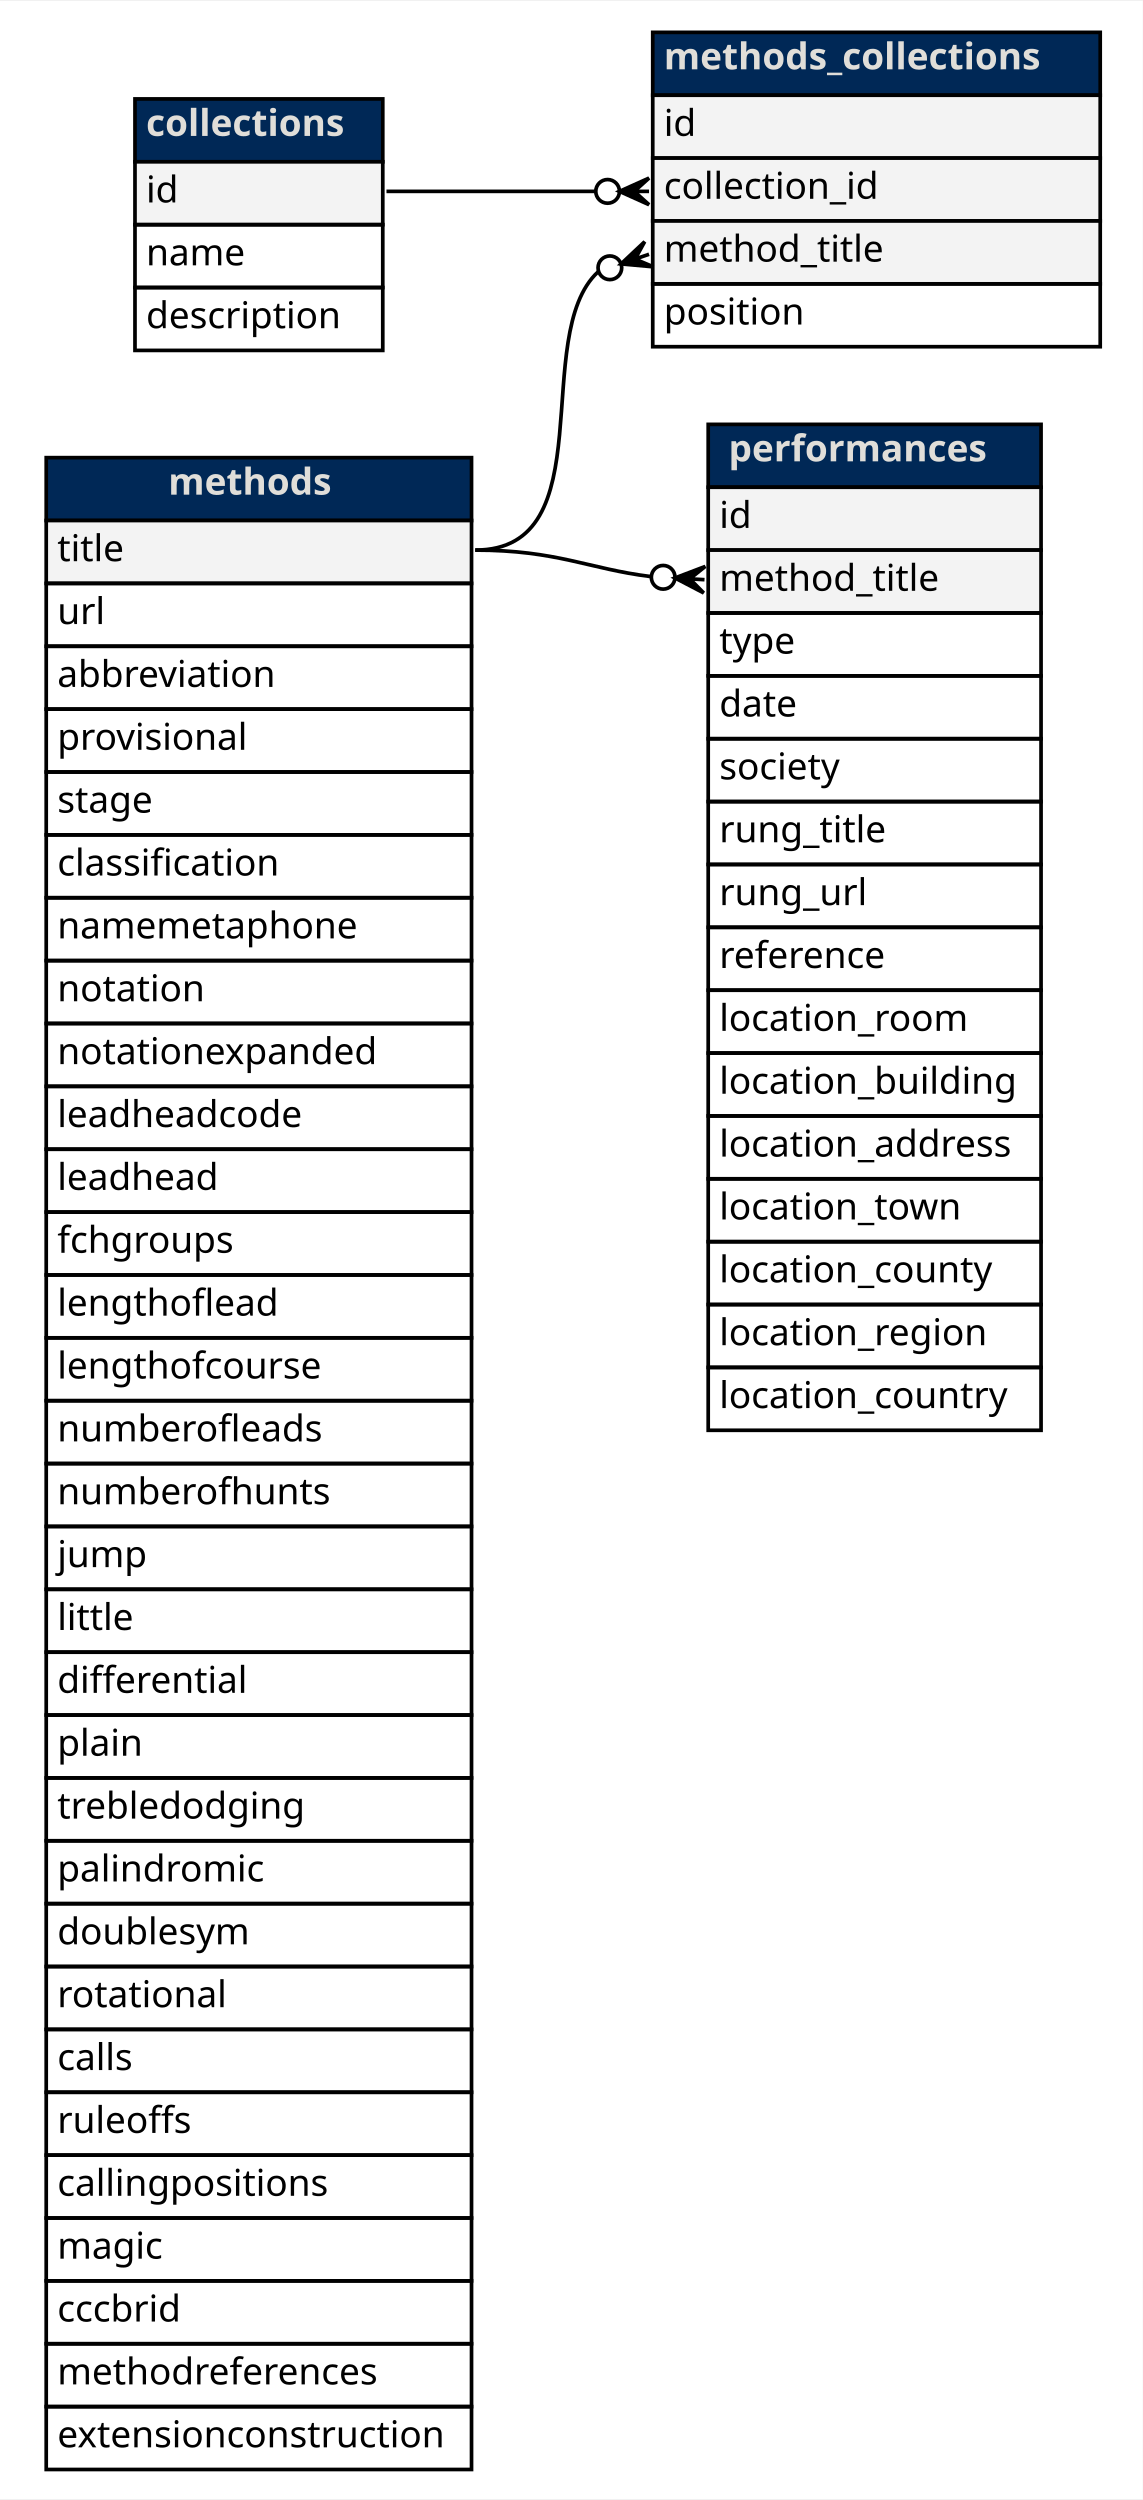
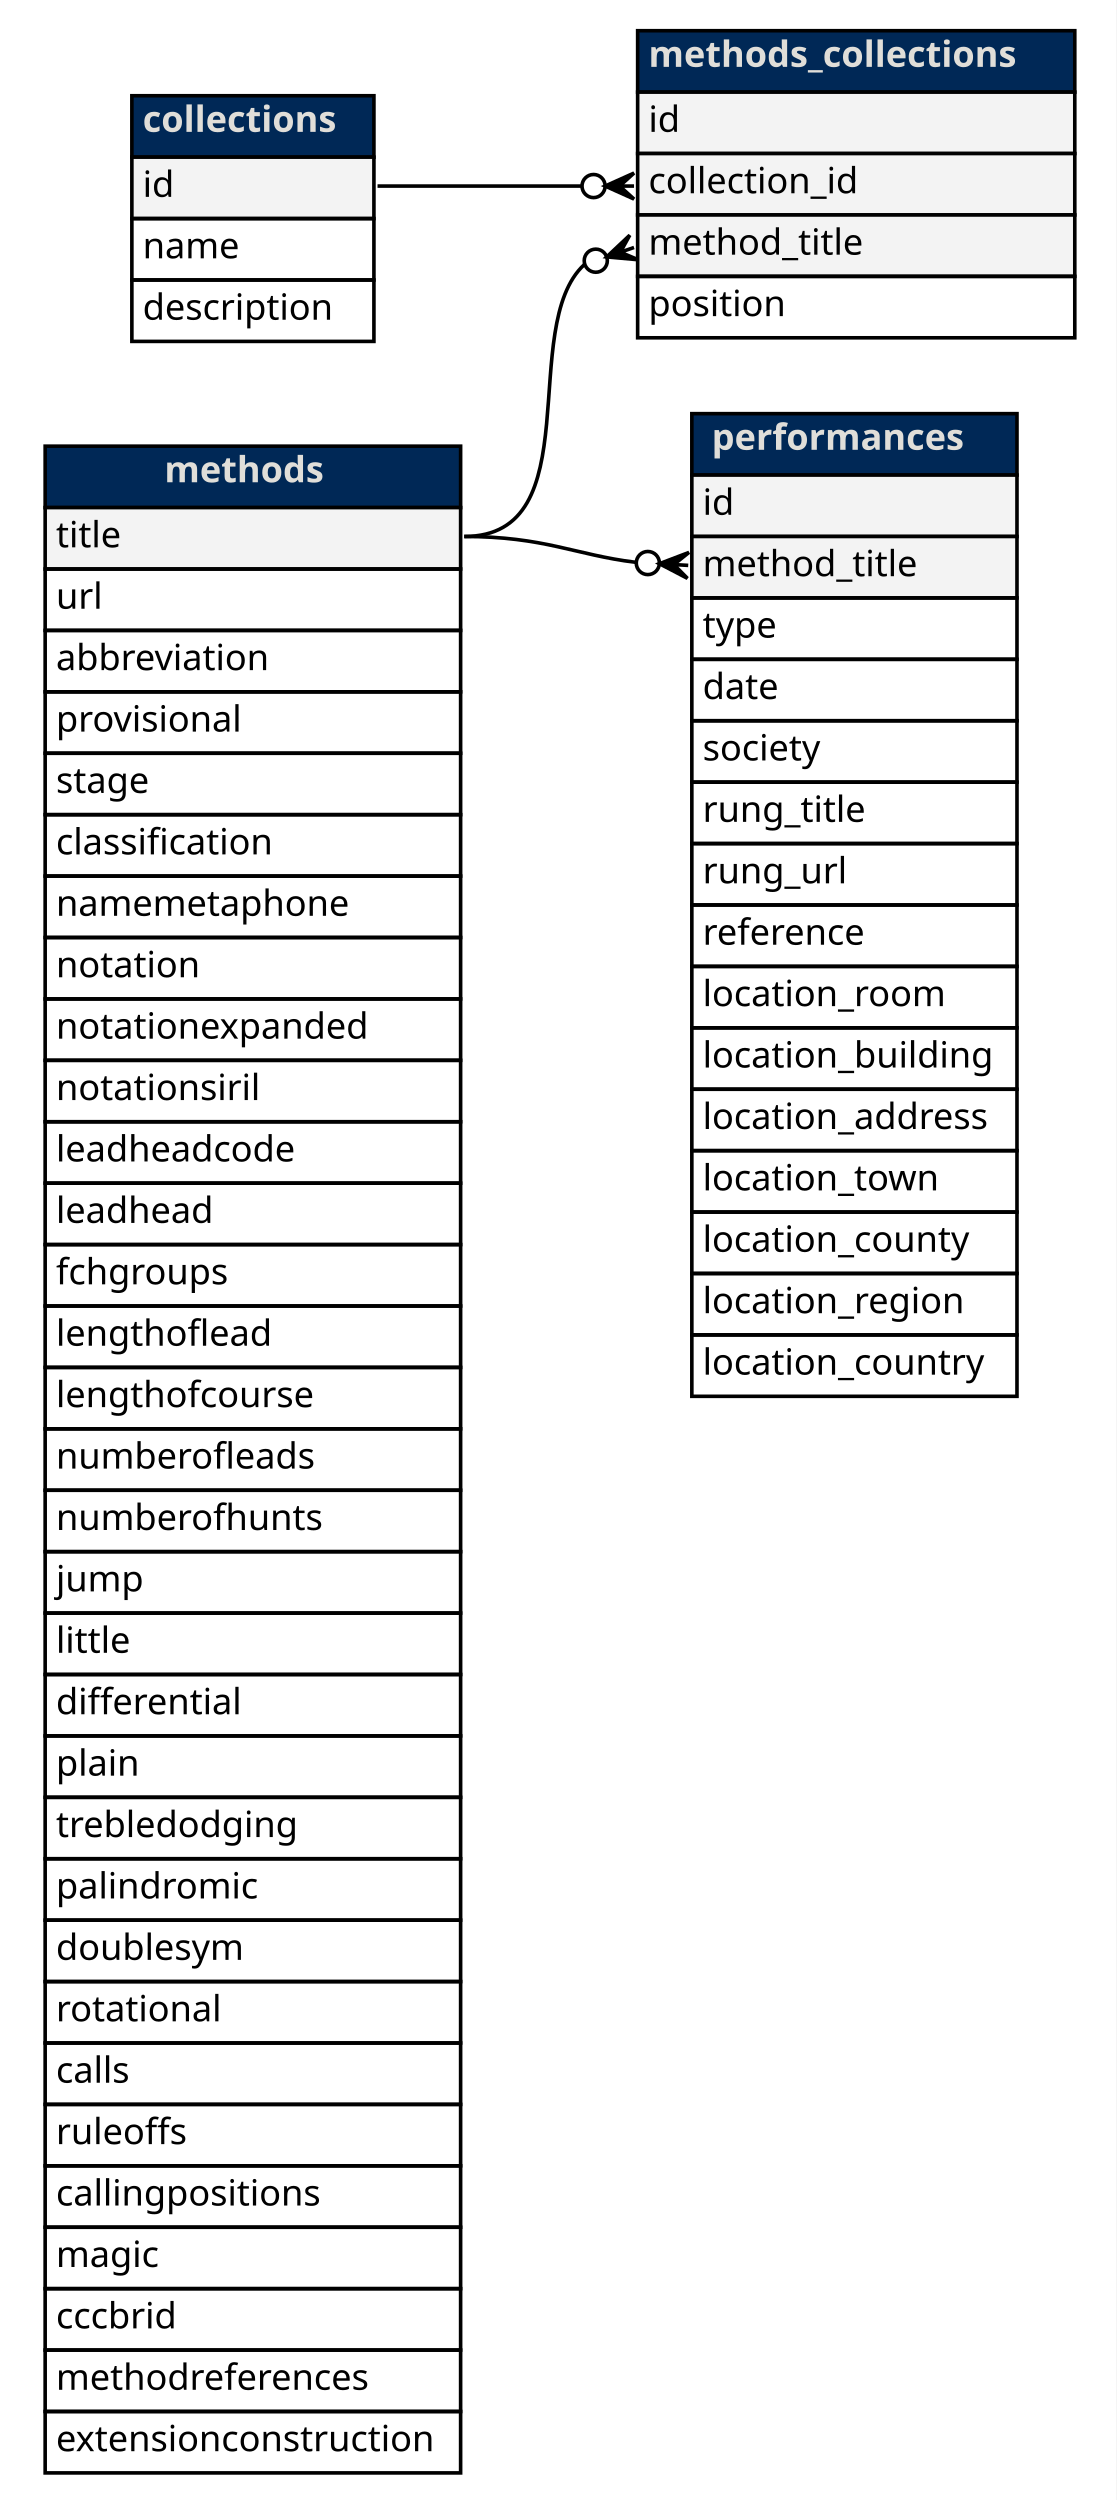
- <svg xmlns="http://www.w3.org/2000/svg" xmlns:xlink="http://www.w3.org/1999/xlink" width="309pt" height="676pt" viewBox="0.00 0.00 309.00 675.50">
-   <g id="graph0" class="graph" transform="scale(1 1) rotate(0) translate(4 671.5)">
-     <polygon fill="#ffffff" stroke="transparent" points="-4,4 -4,-671.5 305,-671.5 305,4 -4,4" />
+ <svg xmlns="http://www.w3.org/2000/svg" xmlns:xlink="http://www.w3.org/1999/xlink" width="309pt" height="692pt" viewBox="0.00 0.00 309.00 692.00">
+   <g id="graph0" class="graph" transform="scale(1 1) rotate(0) translate(4 688)">
+     <polygon fill="#ffffff" stroke="transparent" points="-4,4 -4,-688 305,-688 305,4 -4,4" />
    <g id="node1" class="node">
      <g id="a_node1">
        <a xlink:href="tables/collections.html" xlink:title="collections">
-           <polygon fill="#ffffff" stroke="transparent" points="32,-577 32,-645 99,-645 99,-577 32,-577" />
-           <polygon fill="#002856" stroke="transparent" points="32.5,-628 32.5,-645 99.5,-645 99.5,-628 32.5,-628" />
-           <polygon fill="none" stroke="black" points="32.5,-628 32.5,-645 99.5,-645 99.5,-628 32.5,-628" />
-           <text text-anchor="start" x="35.5" y="-635" font-family="Lucida Sans,sans-serif" font-weight="bold" font-size="10.00" fill="#e0ded9">collections</text>
-           <polygon fill="#f3f3f3" stroke="transparent" points="32.5,-611 32.5,-628 99.5,-628 99.5,-611 32.5,-611" />
-           <polygon fill="none" stroke="black" points="32.5,-611 32.5,-628 99.5,-628 99.5,-611 32.5,-611" />
-           <text text-anchor="start" x="35.5" y="-617" font-family="Lucida Sans,sans-serif" font-size="10.00">id</text>
-           <polygon fill="none" stroke="black" points="32.5,-594 32.5,-611 99.5,-611 99.5,-594 32.5,-594" />
-           <text text-anchor="start" x="35.5" y="-600" font-family="Lucida Sans,sans-serif" font-size="10.00">name</text>
-           <polygon fill="none" stroke="black" points="32.5,-577 32.5,-594 99.5,-594 99.5,-577 32.5,-577" />
-           <text text-anchor="start" x="35.5" y="-583" font-family="Lucida Sans,sans-serif" font-size="10.00">description</text>
+           <polygon fill="#ffffff" stroke="transparent" points="32,-593.5 32,-661.5 99,-661.5 99,-593.5 32,-593.5" />
+           <polygon fill="#002856" stroke="transparent" points="32.5,-644.5 32.5,-661.5 99.5,-661.5 99.5,-644.5 32.5,-644.5" />
+           <polygon fill="none" stroke="black" points="32.5,-644.5 32.5,-661.5 99.5,-661.5 99.5,-644.5 32.5,-644.5" />
+           <text text-anchor="start" x="35.5" y="-651.5" font-family="Lucida Sans,sans-serif" font-weight="bold" font-size="10.00" fill="#e0ded9">collections</text>
+           <polygon fill="#f3f3f3" stroke="transparent" points="32.5,-627.5 32.5,-644.5 99.5,-644.5 99.5,-627.5 32.5,-627.5" />
+           <polygon fill="none" stroke="black" points="32.5,-627.5 32.5,-644.5 99.5,-644.5 99.5,-627.5 32.5,-627.5" />
+           <text text-anchor="start" x="35.5" y="-633.5" font-family="Lucida Sans,sans-serif" font-size="10.00">id</text>
+           <polygon fill="none" stroke="black" points="32.5,-610.5 32.5,-627.5 99.5,-627.5 99.5,-610.5 32.5,-610.5" />
+           <text text-anchor="start" x="35.5" y="-616.5" font-family="Lucida Sans,sans-serif" font-size="10.00">name</text>
+           <polygon fill="none" stroke="black" points="32.5,-593.5 32.5,-610.5 99.5,-610.5 99.5,-593.5 32.5,-593.5" />
+           <text text-anchor="start" x="35.5" y="-599.5" font-family="Lucida Sans,sans-serif" font-size="10.00">description</text>
        </a>
      </g>
    </g>
    <g id="node2" class="node">
      <g id="a_node2">
        <a xlink:href="tables/methods.html" xlink:title="methods">
-           <polygon fill="#ffffff" stroke="transparent" points="8,-4 8,-548 123,-548 123,-4 8,-4" />
-           <polygon fill="#002856" stroke="transparent" points="8.5,-531 8.5,-548 123.5,-548 123.5,-531 8.5,-531" />
-           <polygon fill="none" stroke="black" points="8.5,-531 8.5,-548 123.5,-548 123.5,-531 8.5,-531" />
-           <text text-anchor="start" x="41.5" y="-538" font-family="Lucida Sans,sans-serif" font-weight="bold" font-size="10.00" fill="#e0ded9">methods</text>
-           <polygon fill="#f3f3f3" stroke="transparent" points="8.5,-514 8.5,-531 123.5,-531 123.5,-514 8.5,-514" />
-           <polygon fill="none" stroke="black" points="8.5,-514 8.5,-531 123.5,-531 123.5,-514 8.5,-514" />
-           <text text-anchor="start" x="11.5" y="-520" font-family="Lucida Sans,sans-serif" font-size="10.00">title</text>
-           <polygon fill="none" stroke="black" points="8.5,-497 8.5,-514 123.5,-514 123.5,-497 8.5,-497" />
-           <text text-anchor="start" x="11.5" y="-503" font-family="Lucida Sans,sans-serif" font-size="10.00">url</text>
-           <polygon fill="none" stroke="black" points="8.5,-480 8.5,-497 123.5,-497 123.5,-480 8.5,-480" />
-           <text text-anchor="start" x="11.5" y="-486" font-family="Lucida Sans,sans-serif" font-size="10.00">abbreviation</text>
-           <polygon fill="none" stroke="black" points="8.5,-463 8.5,-480 123.5,-480 123.5,-463 8.5,-463" />
-           <text text-anchor="start" x="11.5" y="-469" font-family="Lucida Sans,sans-serif" font-size="10.00">provisional</text>
-           <polygon fill="none" stroke="black" points="8.5,-446 8.5,-463 123.5,-463 123.5,-446 8.5,-446" />
-           <text text-anchor="start" x="11.5" y="-452" font-family="Lucida Sans,sans-serif" font-size="10.00">stage</text>
-           <polygon fill="none" stroke="black" points="8.5,-429 8.5,-446 123.5,-446 123.5,-429 8.5,-429" />
-           <text text-anchor="start" x="11.5" y="-435" font-family="Lucida Sans,sans-serif" font-size="10.00">classification</text>
-           <polygon fill="none" stroke="black" points="8.5,-412 8.5,-429 123.5,-429 123.5,-412 8.5,-412" />
-           <text text-anchor="start" x="11.5" y="-418" font-family="Lucida Sans,sans-serif" font-size="10.00">namemetaphone</text>
-           <polygon fill="none" stroke="black" points="8.5,-395 8.5,-412 123.5,-412 123.5,-395 8.5,-395" />
-           <text text-anchor="start" x="11.5" y="-401" font-family="Lucida Sans,sans-serif" font-size="10.00">notation</text>
-           <polygon fill="none" stroke="black" points="8.5,-378 8.5,-395 123.5,-395 123.5,-378 8.5,-378" />
-           <text text-anchor="start" x="11.5" y="-384" font-family="Lucida Sans,sans-serif" font-size="10.00">notationexpanded</text>
-           <polygon fill="none" stroke="black" points="8.5,-361 8.5,-378 123.5,-378 123.5,-361 8.5,-361" />
-           <text text-anchor="start" x="11.5" y="-367" font-family="Lucida Sans,sans-serif" font-size="10.00">leadheadcode</text>
-           <polygon fill="none" stroke="black" points="8.5,-344 8.5,-361 123.5,-361 123.5,-344 8.5,-344" />
-           <text text-anchor="start" x="11.5" y="-350" font-family="Lucida Sans,sans-serif" font-size="10.00">leadhead</text>
-           <polygon fill="none" stroke="black" points="8.5,-327 8.5,-344 123.5,-344 123.5,-327 8.5,-327" />
-           <text text-anchor="start" x="11.5" y="-333" font-family="Lucida Sans,sans-serif" font-size="10.00">fchgroups</text>
-           <polygon fill="none" stroke="black" points="8.5,-310 8.5,-327 123.5,-327 123.5,-310 8.5,-310" />
-           <text text-anchor="start" x="11.5" y="-316" font-family="Lucida Sans,sans-serif" font-size="10.00">lengthoflead</text>
-           <polygon fill="none" stroke="black" points="8.5,-293 8.5,-310 123.5,-310 123.5,-293 8.5,-293" />
-           <text text-anchor="start" x="11.5" y="-299" font-family="Lucida Sans,sans-serif" font-size="10.00">lengthofcourse</text>
-           <polygon fill="none" stroke="black" points="8.5,-276 8.5,-293 123.5,-293 123.5,-276 8.5,-276" />
-           <text text-anchor="start" x="11.5" y="-282" font-family="Lucida Sans,sans-serif" font-size="10.00">numberofleads</text>
-           <polygon fill="none" stroke="black" points="8.5,-259 8.5,-276 123.5,-276 123.5,-259 8.5,-259" />
-           <text text-anchor="start" x="11.5" y="-265" font-family="Lucida Sans,sans-serif" font-size="10.00">numberofhunts</text>
-           <polygon fill="none" stroke="black" points="8.5,-242 8.5,-259 123.5,-259 123.5,-242 8.5,-242" />
-           <text text-anchor="start" x="11.5" y="-248" font-family="Lucida Sans,sans-serif" font-size="10.00">jump</text>
-           <polygon fill="none" stroke="black" points="8.5,-225 8.5,-242 123.5,-242 123.5,-225 8.5,-225" />
-           <text text-anchor="start" x="11.5" y="-231" font-family="Lucida Sans,sans-serif" font-size="10.00">little</text>
-           <polygon fill="none" stroke="black" points="8.5,-208 8.5,-225 123.5,-225 123.5,-208 8.5,-208" />
-           <text text-anchor="start" x="11.5" y="-214" font-family="Lucida Sans,sans-serif" font-size="10.00">differential</text>
-           <polygon fill="none" stroke="black" points="8.5,-191 8.5,-208 123.5,-208 123.5,-191 8.5,-191" />
-           <text text-anchor="start" x="11.5" y="-197" font-family="Lucida Sans,sans-serif" font-size="10.00">plain</text>
-           <polygon fill="none" stroke="black" points="8.5,-174 8.5,-191 123.5,-191 123.5,-174 8.5,-174" />
-           <text text-anchor="start" x="11.5" y="-180" font-family="Lucida Sans,sans-serif" font-size="10.00">trebledodging</text>
-           <polygon fill="none" stroke="black" points="8.5,-157 8.5,-174 123.5,-174 123.5,-157 8.5,-157" />
-           <text text-anchor="start" x="11.5" y="-163" font-family="Lucida Sans,sans-serif" font-size="10.00">palindromic</text>
-           <polygon fill="none" stroke="black" points="8.5,-140 8.5,-157 123.5,-157 123.5,-140 8.5,-140" />
-           <text text-anchor="start" x="11.5" y="-146" font-family="Lucida Sans,sans-serif" font-size="10.00">doublesym</text>
-           <polygon fill="none" stroke="black" points="8.5,-123 8.5,-140 123.5,-140 123.5,-123 8.5,-123" />
-           <text text-anchor="start" x="11.5" y="-129" font-family="Lucida Sans,sans-serif" font-size="10.00">rotational</text>
-           <polygon fill="none" stroke="black" points="8.5,-106 8.5,-123 123.5,-123 123.5,-106 8.5,-106" />
-           <text text-anchor="start" x="11.5" y="-112" font-family="Lucida Sans,sans-serif" font-size="10.00">calls</text>
-           <polygon fill="none" stroke="black" points="8.5,-89 8.5,-106 123.5,-106 123.5,-89 8.5,-89" />
-           <text text-anchor="start" x="11.5" y="-95" font-family="Lucida Sans,sans-serif" font-size="10.00">ruleoffs</text>
-           <polygon fill="none" stroke="black" points="8.5,-72 8.5,-89 123.5,-89 123.5,-72 8.5,-72" />
-           <text text-anchor="start" x="11.5" y="-78" font-family="Lucida Sans,sans-serif" font-size="10.00">callingpositions</text>
-           <polygon fill="none" stroke="black" points="8.5,-55 8.5,-72 123.5,-72 123.5,-55 8.5,-55" />
-           <text text-anchor="start" x="11.5" y="-61" font-family="Lucida Sans,sans-serif" font-size="10.00">magic</text>
-           <polygon fill="none" stroke="black" points="8.5,-38 8.5,-55 123.5,-55 123.5,-38 8.5,-38" />
-           <text text-anchor="start" x="11.5" y="-44" font-family="Lucida Sans,sans-serif" font-size="10.00">cccbrid</text>
-           <polygon fill="none" stroke="black" points="8.5,-21 8.5,-38 123.5,-38 123.5,-21 8.5,-21" />
-           <text text-anchor="start" x="11.5" y="-27" font-family="Lucida Sans,sans-serif" font-size="10.00">methodreferences</text>
-           <polygon fill="none" stroke="black" points="8.5,-4 8.5,-21 123.5,-21 123.5,-4 8.5,-4" />
-           <text text-anchor="start" x="11.5" y="-10" font-family="Lucida Sans,sans-serif" font-size="10.00">extensionconstruction</text>
+           <polygon fill="#ffffff" stroke="transparent" points="8,-4 8,-565 123,-565 123,-4 8,-4" />
+           <polygon fill="#002856" stroke="transparent" points="8.5,-547.5 8.5,-564.5 123.5,-564.5 123.5,-547.5 8.5,-547.5" />
+           <polygon fill="none" stroke="black" points="8.5,-547.5 8.5,-564.5 123.5,-564.5 123.5,-547.5 8.5,-547.5" />
+           <text text-anchor="start" x="41.5" y="-554.5" font-family="Lucida Sans,sans-serif" font-weight="bold" font-size="10.00" fill="#e0ded9">methods</text>
+           <polygon fill="#f3f3f3" stroke="transparent" points="8.5,-530.5 8.5,-547.5 123.5,-547.5 123.5,-530.5 8.5,-530.5" />
+           <polygon fill="none" stroke="black" points="8.5,-530.5 8.5,-547.5 123.5,-547.5 123.5,-530.5 8.5,-530.5" />
+           <text text-anchor="start" x="11.5" y="-536.5" font-family="Lucida Sans,sans-serif" font-size="10.00">title</text>
+           <polygon fill="none" stroke="black" points="8.5,-513.5 8.5,-530.5 123.5,-530.5 123.5,-513.5 8.5,-513.5" />
+           <text text-anchor="start" x="11.5" y="-519.5" font-family="Lucida Sans,sans-serif" font-size="10.00">url</text>
+           <polygon fill="none" stroke="black" points="8.5,-496.5 8.5,-513.5 123.5,-513.5 123.5,-496.5 8.5,-496.5" />
+           <text text-anchor="start" x="11.5" y="-502.5" font-family="Lucida Sans,sans-serif" font-size="10.00">abbreviation</text>
+           <polygon fill="none" stroke="black" points="8.5,-479.5 8.5,-496.5 123.5,-496.5 123.5,-479.5 8.5,-479.5" />
+           <text text-anchor="start" x="11.5" y="-485.5" font-family="Lucida Sans,sans-serif" font-size="10.00">provisional</text>
+           <polygon fill="none" stroke="black" points="8.5,-462.5 8.5,-479.5 123.5,-479.5 123.5,-462.5 8.5,-462.5" />
+           <text text-anchor="start" x="11.5" y="-468.5" font-family="Lucida Sans,sans-serif" font-size="10.00">stage</text>
+           <polygon fill="none" stroke="black" points="8.5,-445.5 8.5,-462.5 123.5,-462.5 123.5,-445.5 8.5,-445.5" />
+           <text text-anchor="start" x="11.5" y="-451.5" font-family="Lucida Sans,sans-serif" font-size="10.00">classification</text>
+           <polygon fill="none" stroke="black" points="8.5,-428.5 8.5,-445.5 123.5,-445.5 123.5,-428.5 8.5,-428.5" />
+           <text text-anchor="start" x="11.5" y="-434.5" font-family="Lucida Sans,sans-serif" font-size="10.00">namemetaphone</text>
+           <polygon fill="none" stroke="black" points="8.5,-411.5 8.5,-428.5 123.5,-428.5 123.5,-411.5 8.5,-411.5" />
+           <text text-anchor="start" x="11.5" y="-417.5" font-family="Lucida Sans,sans-serif" font-size="10.00">notation</text>
+           <polygon fill="none" stroke="black" points="8.5,-394.5 8.5,-411.5 123.5,-411.5 123.5,-394.5 8.5,-394.5" />
+           <text text-anchor="start" x="11.5" y="-400.5" font-family="Lucida Sans,sans-serif" font-size="10.00">notationexpanded</text>
+           <polygon fill="none" stroke="black" points="8.5,-377.5 8.5,-394.5 123.5,-394.5 123.5,-377.5 8.5,-377.5" />
+           <text text-anchor="start" x="11.5" y="-383.5" font-family="Lucida Sans,sans-serif" font-size="10.00">notationsiril</text>
+           <polygon fill="none" stroke="black" points="8.5,-360.5 8.5,-377.5 123.5,-377.5 123.5,-360.5 8.5,-360.5" />
+           <text text-anchor="start" x="11.5" y="-366.5" font-family="Lucida Sans,sans-serif" font-size="10.00">leadheadcode</text>
+           <polygon fill="none" stroke="black" points="8.5,-343.5 8.5,-360.5 123.5,-360.5 123.5,-343.5 8.5,-343.5" />
+           <text text-anchor="start" x="11.5" y="-349.5" font-family="Lucida Sans,sans-serif" font-size="10.00">leadhead</text>
+           <polygon fill="none" stroke="black" points="8.5,-326.5 8.5,-343.5 123.5,-343.5 123.5,-326.5 8.5,-326.5" />
+           <text text-anchor="start" x="11.5" y="-332.5" font-family="Lucida Sans,sans-serif" font-size="10.00">fchgroups</text>
+           <polygon fill="none" stroke="black" points="8.5,-309.5 8.5,-326.5 123.5,-326.5 123.5,-309.5 8.5,-309.5" />
+           <text text-anchor="start" x="11.5" y="-315.5" font-family="Lucida Sans,sans-serif" font-size="10.00">lengthoflead</text>
+           <polygon fill="none" stroke="black" points="8.5,-292.5 8.5,-309.5 123.5,-309.5 123.5,-292.5 8.5,-292.5" />
+           <text text-anchor="start" x="11.5" y="-298.5" font-family="Lucida Sans,sans-serif" font-size="10.00">lengthofcourse</text>
+           <polygon fill="none" stroke="black" points="8.5,-275.5 8.5,-292.5 123.5,-292.5 123.5,-275.5 8.5,-275.5" />
+           <text text-anchor="start" x="11.5" y="-281.5" font-family="Lucida Sans,sans-serif" font-size="10.00">numberofleads</text>
+           <polygon fill="none" stroke="black" points="8.5,-258.5 8.5,-275.5 123.5,-275.5 123.5,-258.5 8.5,-258.5" />
+           <text text-anchor="start" x="11.5" y="-264.5" font-family="Lucida Sans,sans-serif" font-size="10.00">numberofhunts</text>
+           <polygon fill="none" stroke="black" points="8.5,-241.5 8.5,-258.5 123.5,-258.5 123.5,-241.5 8.5,-241.5" />
+           <text text-anchor="start" x="11.5" y="-247.5" font-family="Lucida Sans,sans-serif" font-size="10.00">jump</text>
+           <polygon fill="none" stroke="black" points="8.5,-224.5 8.5,-241.5 123.5,-241.5 123.5,-224.5 8.5,-224.5" />
+           <text text-anchor="start" x="11.5" y="-230.5" font-family="Lucida Sans,sans-serif" font-size="10.00">little</text>
+           <polygon fill="none" stroke="black" points="8.5,-207.5 8.5,-224.5 123.5,-224.5 123.5,-207.5 8.5,-207.5" />
+           <text text-anchor="start" x="11.5" y="-213.5" font-family="Lucida Sans,sans-serif" font-size="10.00">differential</text>
+           <polygon fill="none" stroke="black" points="8.5,-190.5 8.5,-207.5 123.5,-207.5 123.5,-190.5 8.5,-190.5" />
+           <text text-anchor="start" x="11.5" y="-196.5" font-family="Lucida Sans,sans-serif" font-size="10.00">plain</text>
+           <polygon fill="none" stroke="black" points="8.5,-173.5 8.5,-190.5 123.5,-190.5 123.5,-173.5 8.5,-173.5" />
+           <text text-anchor="start" x="11.5" y="-179.5" font-family="Lucida Sans,sans-serif" font-size="10.00">trebledodging</text>
+           <polygon fill="none" stroke="black" points="8.5,-156.5 8.5,-173.5 123.5,-173.5 123.5,-156.5 8.5,-156.5" />
+           <text text-anchor="start" x="11.5" y="-162.5" font-family="Lucida Sans,sans-serif" font-size="10.00">palindromic</text>
+           <polygon fill="none" stroke="black" points="8.5,-139.5 8.5,-156.5 123.5,-156.5 123.5,-139.5 8.5,-139.5" />
+           <text text-anchor="start" x="11.5" y="-145.5" font-family="Lucida Sans,sans-serif" font-size="10.00">doublesym</text>
+           <polygon fill="none" stroke="black" points="8.5,-122.5 8.5,-139.5 123.5,-139.5 123.5,-122.5 8.5,-122.5" />
+           <text text-anchor="start" x="11.5" y="-128.5" font-family="Lucida Sans,sans-serif" font-size="10.00">rotational</text>
+           <polygon fill="none" stroke="black" points="8.5,-105.5 8.5,-122.5 123.5,-122.5 123.5,-105.5 8.5,-105.5" />
+           <text text-anchor="start" x="11.5" y="-111.5" font-family="Lucida Sans,sans-serif" font-size="10.00">calls</text>
+           <polygon fill="none" stroke="black" points="8.5,-88.5 8.5,-105.5 123.5,-105.5 123.5,-88.5 8.5,-88.5" />
+           <text text-anchor="start" x="11.5" y="-94.5" font-family="Lucida Sans,sans-serif" font-size="10.00">ruleoffs</text>
+           <polygon fill="none" stroke="black" points="8.5,-71.5 8.5,-88.5 123.5,-88.5 123.5,-71.5 8.5,-71.5" />
+           <text text-anchor="start" x="11.5" y="-77.5" font-family="Lucida Sans,sans-serif" font-size="10.00">callingpositions</text>
+           <polygon fill="none" stroke="black" points="8.5,-54.5 8.5,-71.5 123.5,-71.5 123.5,-54.5 8.5,-54.5" />
+           <text text-anchor="start" x="11.5" y="-60.5" font-family="Lucida Sans,sans-serif" font-size="10.00">magic</text>
+           <polygon fill="none" stroke="black" points="8.5,-37.5 8.5,-54.5 123.5,-54.5 123.5,-37.5 8.5,-37.5" />
+           <text text-anchor="start" x="11.5" y="-43.5" font-family="Lucida Sans,sans-serif" font-size="10.00">cccbrid</text>
+           <polygon fill="none" stroke="black" points="8.5,-20.5 8.5,-37.5 123.5,-37.5 123.5,-20.5 8.5,-20.5" />
+           <text text-anchor="start" x="11.5" y="-26.5" font-family="Lucida Sans,sans-serif" font-size="10.00">methodreferences</text>
+           <polygon fill="none" stroke="black" points="8.5,-3.5 8.5,-20.5 123.5,-20.5 123.5,-3.5 8.5,-3.5" />
+           <text text-anchor="start" x="11.5" y="-9.5" font-family="Lucida Sans,sans-serif" font-size="10.00">extensionconstruction</text>
        </a>
      </g>
    </g>
    <g id="node3" class="node">
      <g id="a_node3">
        <a xlink:href="tables/methods_collections.html" xlink:title="methods_collections">
-           <polygon fill="#ffffff" stroke="transparent" points="172,-578.5 172,-663.5 293,-663.5 293,-578.5 172,-578.5" />
-           <polygon fill="#002856" stroke="transparent" points="172.5,-646 172.5,-663 293.5,-663 293.5,-646 172.5,-646" />
-           <polygon fill="none" stroke="black" points="172.5,-646 172.5,-663 293.5,-663 293.5,-646 172.5,-646" />
-           <text text-anchor="start" x="175.5" y="-653" font-family="Lucida Sans,sans-serif" font-weight="bold" font-size="10.00" fill="#e0ded9">methods_collections</text>
-           <polygon fill="#f3f3f3" stroke="transparent" points="172.5,-629 172.5,-646 293.5,-646 293.5,-629 172.5,-629" />
-           <polygon fill="none" stroke="black" points="172.5,-629 172.5,-646 293.5,-646 293.5,-629 172.5,-629" />
-           <text text-anchor="start" x="175.5" y="-635" font-family="Lucida Sans,sans-serif" font-size="10.00">id</text>
-           <polygon fill="#f3f3f3" stroke="transparent" points="172.5,-612 172.5,-629 293.5,-629 293.5,-612 172.5,-612" />
-           <polygon fill="none" stroke="black" points="172.5,-612 172.5,-629 293.5,-629 293.5,-612 172.5,-612" />
-           <text text-anchor="start" x="175.5" y="-618" font-family="Lucida Sans,sans-serif" font-size="10.00">collection_id</text>
-           <polygon fill="#f3f3f3" stroke="transparent" points="172.5,-595 172.5,-612 293.5,-612 293.5,-595 172.5,-595" />
-           <polygon fill="none" stroke="black" points="172.5,-595 172.5,-612 293.5,-612 293.5,-595 172.5,-595" />
-           <text text-anchor="start" x="175.5" y="-601" font-family="Lucida Sans,sans-serif" font-size="10.00">method_title</text>
-           <polygon fill="none" stroke="black" points="172.5,-578 172.5,-595 293.5,-595 293.5,-578 172.5,-578" />
-           <text text-anchor="start" x="175.5" y="-584" font-family="Lucida Sans,sans-serif" font-size="10.00">position</text>
+           <polygon fill="#ffffff" stroke="transparent" points="172,-595 172,-680 293,-680 293,-595 172,-595" />
+           <polygon fill="#002856" stroke="transparent" points="172.5,-662.5 172.5,-679.5 293.5,-679.5 293.5,-662.5 172.5,-662.5" />
+           <polygon fill="none" stroke="black" points="172.5,-662.5 172.5,-679.5 293.5,-679.5 293.5,-662.5 172.5,-662.5" />
+           <text text-anchor="start" x="175.5" y="-669.5" font-family="Lucida Sans,sans-serif" font-weight="bold" font-size="10.00" fill="#e0ded9">methods_collections</text>
+           <polygon fill="#f3f3f3" stroke="transparent" points="172.5,-645.5 172.5,-662.5 293.5,-662.5 293.5,-645.5 172.5,-645.5" />
+           <polygon fill="none" stroke="black" points="172.5,-645.5 172.5,-662.5 293.5,-662.5 293.5,-645.5 172.5,-645.5" />
+           <text text-anchor="start" x="175.5" y="-651.5" font-family="Lucida Sans,sans-serif" font-size="10.00">id</text>
+           <polygon fill="#f3f3f3" stroke="transparent" points="172.5,-628.5 172.5,-645.5 293.5,-645.5 293.5,-628.5 172.5,-628.5" />
+           <polygon fill="none" stroke="black" points="172.5,-628.5 172.5,-645.5 293.5,-645.5 293.5,-628.5 172.5,-628.5" />
+           <text text-anchor="start" x="175.5" y="-634.5" font-family="Lucida Sans,sans-serif" font-size="10.00">collection_id</text>
+           <polygon fill="#f3f3f3" stroke="transparent" points="172.5,-611.5 172.5,-628.5 293.5,-628.5 293.5,-611.5 172.5,-611.5" />
+           <polygon fill="none" stroke="black" points="172.5,-611.5 172.5,-628.5 293.5,-628.5 293.5,-611.5 172.5,-611.5" />
+           <text text-anchor="start" x="175.5" y="-617.5" font-family="Lucida Sans,sans-serif" font-size="10.00">method_title</text>
+           <polygon fill="none" stroke="black" points="172.5,-594.5 172.5,-611.5 293.5,-611.5 293.5,-594.5 172.5,-594.5" />
+           <text text-anchor="start" x="175.5" y="-600.5" font-family="Lucida Sans,sans-serif" font-size="10.00">position</text>
        </a>
      </g>
    </g>
    <g id="edge1" class="edge">
-       <path fill="none" stroke="black" d="M157.09,-620C136.53,-620 126.63,-620 100.5,-620" />
-       <polygon fill="black" stroke="black" points="163.5,-620 171.5,-623.6 167.5,-620 171.5,-620 171.5,-620 171.5,-620 167.5,-620 171.5,-616.4 163.5,-620 163.5,-620" />
-       <ellipse fill="none" stroke="black" cx="160.3" cy="-620" rx="3.2" ry="3.2" />
+       <path fill="none" stroke="black" d="M157.09,-636.5C136.53,-636.5 126.63,-636.5 100.5,-636.5" />
+       <polygon fill="black" stroke="black" points="163.5,-636.5 171.5,-640.1 167.5,-636.5 171.5,-636.5 171.5,-636.5 171.5,-636.5 167.5,-636.5 171.5,-632.9 163.5,-636.5 163.5,-636.5" />
+       <ellipse fill="none" stroke="black" cx="160.3" cy="-636.5" rx="3.2" ry="3.2" />
    </g>
    <g id="edge2" class="edge">
-       <path fill="none" stroke="black" d="M157.71,-598.24C139.1,-581.01 159.62,-523 124.5,-523" />
-       <polygon fill="black" stroke="black" points="163.94,-600.39 170.32,-606.4 167.72,-601.69 171.5,-603 171.5,-603 171.5,-603 167.72,-601.69 172.68,-599.6 163.94,-600.39 163.94,-600.39" />
-       <ellipse fill="none" stroke="black" cx="160.91" cy="-599.34" rx="3.2" ry="3.2" />
+       <path fill="none" stroke="black" d="M157.71,-614.74C139.1,-597.51 159.62,-539.5 124.5,-539.5" />
+       <polygon fill="black" stroke="black" points="163.94,-616.89 170.32,-622.9 167.72,-618.19 171.5,-619.5 171.5,-619.5 171.5,-619.5 167.72,-618.19 172.68,-616.1 163.94,-616.89 163.94,-616.89" />
+       <ellipse fill="none" stroke="black" cx="160.91" cy="-615.84" rx="3.2" ry="3.2" />
    </g>
    <g id="node4" class="node">
      <g id="a_node4">
        <a xlink:href="tables/performances.html" xlink:title="performances">
-           <polygon fill="#ffffff" stroke="transparent" points="187.5,-285 187.5,-557 277.5,-557 277.5,-285 187.5,-285" />
-           <polygon fill="#002856" stroke="transparent" points="187.5,-540 187.5,-557 277.5,-557 277.5,-540 187.5,-540" />
-           <polygon fill="none" stroke="black" points="187.5,-540 187.5,-557 277.5,-557 277.5,-540 187.5,-540" />
-           <text text-anchor="start" x="193" y="-547" font-family="Lucida Sans,sans-serif" font-weight="bold" font-size="10.00" fill="#e0ded9">performances</text>
-           <polygon fill="#f3f3f3" stroke="transparent" points="187.5,-523 187.5,-540 277.5,-540 277.5,-523 187.5,-523" />
-           <polygon fill="none" stroke="black" points="187.5,-523 187.5,-540 277.5,-540 277.5,-523 187.5,-523" />
-           <text text-anchor="start" x="190.5" y="-529" font-family="Lucida Sans,sans-serif" font-size="10.00">id</text>
-           <polygon fill="#f3f3f3" stroke="transparent" points="187.5,-506 187.5,-523 277.5,-523 277.5,-506 187.5,-506" />
-           <polygon fill="none" stroke="black" points="187.5,-506 187.5,-523 277.5,-523 277.5,-506 187.5,-506" />
-           <text text-anchor="start" x="190.5" y="-512" font-family="Lucida Sans,sans-serif" font-size="10.00">method_title</text>
-           <polygon fill="none" stroke="black" points="187.5,-489 187.5,-506 277.5,-506 277.5,-489 187.5,-489" />
-           <text text-anchor="start" x="190.5" y="-495" font-family="Lucida Sans,sans-serif" font-size="10.00">type</text>
-           <polygon fill="none" stroke="black" points="187.5,-472 187.5,-489 277.5,-489 277.5,-472 187.5,-472" />
-           <text text-anchor="start" x="190.5" y="-478" font-family="Lucida Sans,sans-serif" font-size="10.00">date</text>
-           <polygon fill="none" stroke="black" points="187.5,-455 187.5,-472 277.5,-472 277.5,-455 187.5,-455" />
-           <text text-anchor="start" x="190.5" y="-461" font-family="Lucida Sans,sans-serif" font-size="10.00">society</text>
-           <polygon fill="none" stroke="black" points="187.5,-438 187.5,-455 277.5,-455 277.5,-438 187.5,-438" />
-           <text text-anchor="start" x="190.5" y="-444" font-family="Lucida Sans,sans-serif" font-size="10.00">rung_title</text>
-           <polygon fill="none" stroke="black" points="187.5,-421 187.5,-438 277.5,-438 277.5,-421 187.5,-421" />
-           <text text-anchor="start" x="190.5" y="-427" font-family="Lucida Sans,sans-serif" font-size="10.00">rung_url</text>
-           <polygon fill="none" stroke="black" points="187.5,-404 187.5,-421 277.5,-421 277.5,-404 187.5,-404" />
-           <text text-anchor="start" x="190.5" y="-410" font-family="Lucida Sans,sans-serif" font-size="10.00">reference</text>
-           <polygon fill="none" stroke="black" points="187.5,-387 187.5,-404 277.5,-404 277.5,-387 187.5,-387" />
-           <text text-anchor="start" x="190.5" y="-393" font-family="Lucida Sans,sans-serif" font-size="10.00">location_room</text>
-           <polygon fill="none" stroke="black" points="187.5,-370 187.5,-387 277.5,-387 277.5,-370 187.5,-370" />
-           <text text-anchor="start" x="190.5" y="-376" font-family="Lucida Sans,sans-serif" font-size="10.00">location_building</text>
-           <polygon fill="none" stroke="black" points="187.5,-353 187.5,-370 277.5,-370 277.5,-353 187.5,-353" />
-           <text text-anchor="start" x="190.5" y="-359" font-family="Lucida Sans,sans-serif" font-size="10.00">location_address</text>
-           <polygon fill="none" stroke="black" points="187.5,-336 187.5,-353 277.5,-353 277.5,-336 187.5,-336" />
-           <text text-anchor="start" x="190.5" y="-342" font-family="Lucida Sans,sans-serif" font-size="10.00">location_town</text>
-           <polygon fill="none" stroke="black" points="187.5,-319 187.5,-336 277.5,-336 277.5,-319 187.5,-319" />
-           <text text-anchor="start" x="190.5" y="-325" font-family="Lucida Sans,sans-serif" font-size="10.00">location_county</text>
-           <polygon fill="none" stroke="black" points="187.5,-302 187.5,-319 277.5,-319 277.5,-302 187.5,-302" />
-           <text text-anchor="start" x="190.5" y="-308" font-family="Lucida Sans,sans-serif" font-size="10.00">location_region</text>
-           <polygon fill="none" stroke="black" points="187.5,-285 187.5,-302 277.5,-302 277.5,-285 187.5,-285" />
-           <text text-anchor="start" x="190.5" y="-291" font-family="Lucida Sans,sans-serif" font-size="10.00">location_country</text>
+           <polygon fill="#ffffff" stroke="transparent" points="187.5,-301.5 187.5,-573.5 277.5,-573.5 277.5,-301.5 187.5,-301.5" />
+           <polygon fill="#002856" stroke="transparent" points="187.5,-556.5 187.5,-573.5 277.5,-573.5 277.5,-556.5 187.5,-556.5" />
+           <polygon fill="none" stroke="black" points="187.5,-556.5 187.5,-573.5 277.5,-573.5 277.5,-556.5 187.5,-556.5" />
+           <text text-anchor="start" x="193" y="-563.5" font-family="Lucida Sans,sans-serif" font-weight="bold" font-size="10.00" fill="#e0ded9">performances</text>
+           <polygon fill="#f3f3f3" stroke="transparent" points="187.5,-539.5 187.5,-556.5 277.5,-556.5 277.5,-539.5 187.5,-539.5" />
+           <polygon fill="none" stroke="black" points="187.5,-539.5 187.5,-556.5 277.5,-556.5 277.5,-539.5 187.5,-539.5" />
+           <text text-anchor="start" x="190.5" y="-545.5" font-family="Lucida Sans,sans-serif" font-size="10.00">id</text>
+           <polygon fill="#f3f3f3" stroke="transparent" points="187.5,-522.5 187.5,-539.5 277.5,-539.5 277.5,-522.5 187.5,-522.5" />
+           <polygon fill="none" stroke="black" points="187.5,-522.5 187.5,-539.5 277.5,-539.5 277.5,-522.5 187.5,-522.5" />
+           <text text-anchor="start" x="190.5" y="-528.5" font-family="Lucida Sans,sans-serif" font-size="10.00">method_title</text>
+           <polygon fill="none" stroke="black" points="187.5,-505.5 187.5,-522.5 277.5,-522.5 277.5,-505.5 187.5,-505.5" />
+           <text text-anchor="start" x="190.5" y="-511.5" font-family="Lucida Sans,sans-serif" font-size="10.00">type</text>
+           <polygon fill="none" stroke="black" points="187.5,-488.5 187.5,-505.5 277.5,-505.5 277.5,-488.5 187.5,-488.5" />
+           <text text-anchor="start" x="190.5" y="-494.5" font-family="Lucida Sans,sans-serif" font-size="10.00">date</text>
+           <polygon fill="none" stroke="black" points="187.5,-471.5 187.5,-488.5 277.5,-488.5 277.5,-471.5 187.5,-471.5" />
+           <text text-anchor="start" x="190.5" y="-477.5" font-family="Lucida Sans,sans-serif" font-size="10.00">society</text>
+           <polygon fill="none" stroke="black" points="187.5,-454.5 187.5,-471.5 277.5,-471.5 277.5,-454.5 187.5,-454.5" />
+           <text text-anchor="start" x="190.5" y="-460.5" font-family="Lucida Sans,sans-serif" font-size="10.00">rung_title</text>
+           <polygon fill="none" stroke="black" points="187.5,-437.5 187.5,-454.5 277.5,-454.5 277.5,-437.5 187.5,-437.5" />
+           <text text-anchor="start" x="190.5" y="-443.5" font-family="Lucida Sans,sans-serif" font-size="10.00">rung_url</text>
+           <polygon fill="none" stroke="black" points="187.5,-420.5 187.5,-437.5 277.5,-437.5 277.5,-420.5 187.5,-420.5" />
+           <text text-anchor="start" x="190.5" y="-426.5" font-family="Lucida Sans,sans-serif" font-size="10.00">reference</text>
+           <polygon fill="none" stroke="black" points="187.5,-403.5 187.5,-420.5 277.5,-420.5 277.5,-403.5 187.5,-403.5" />
+           <text text-anchor="start" x="190.5" y="-409.5" font-family="Lucida Sans,sans-serif" font-size="10.00">location_room</text>
+           <polygon fill="none" stroke="black" points="187.5,-386.5 187.5,-403.5 277.5,-403.5 277.5,-386.5 187.5,-386.5" />
+           <text text-anchor="start" x="190.5" y="-392.5" font-family="Lucida Sans,sans-serif" font-size="10.00">location_building</text>
+           <polygon fill="none" stroke="black" points="187.5,-369.5 187.5,-386.5 277.5,-386.5 277.5,-369.5 187.5,-369.5" />
+           <text text-anchor="start" x="190.5" y="-375.5" font-family="Lucida Sans,sans-serif" font-size="10.00">location_address</text>
+           <polygon fill="none" stroke="black" points="187.5,-352.5 187.5,-369.5 277.5,-369.5 277.5,-352.5 187.5,-352.5" />
+           <text text-anchor="start" x="190.5" y="-358.5" font-family="Lucida Sans,sans-serif" font-size="10.00">location_town</text>
+           <polygon fill="none" stroke="black" points="187.5,-335.5 187.5,-352.5 277.5,-352.5 277.5,-335.5 187.5,-335.5" />
+           <text text-anchor="start" x="190.5" y="-341.5" font-family="Lucida Sans,sans-serif" font-size="10.00">location_county</text>
+           <polygon fill="none" stroke="black" points="187.5,-318.5 187.5,-335.5 277.5,-335.5 277.5,-318.5 187.5,-318.5" />
+           <text text-anchor="start" x="190.5" y="-324.5" font-family="Lucida Sans,sans-serif" font-size="10.00">location_region</text>
+           <polygon fill="none" stroke="black" points="187.5,-301.5 187.5,-318.5 277.5,-318.5 277.5,-301.5 187.5,-301.5" />
+           <text text-anchor="start" x="190.5" y="-307.5" font-family="Lucida Sans,sans-serif" font-size="10.00">location_country</text>
        </a>
      </g>
    </g>
    <g id="edge3" class="edge">
-       <path fill="none" stroke="black" d="M171.85,-515.86C155.22,-517.92 146.64,-523 124.5,-523" />
-       <polygon fill="black" stroke="black" points="178.51,-515.47 186.71,-518.59 182.51,-515.23 186.5,-515 186.5,-515 186.5,-515 182.51,-515.23 186.29,-511.41 178.51,-515.47 178.51,-515.47" />
-       <ellipse fill="none" stroke="black" cx="175.32" cy="-515.65" rx="3.2" ry="3.2" />
+       <path fill="none" stroke="black" d="M171.85,-532.36C155.22,-534.42 146.64,-539.5 124.5,-539.5" />
+       <polygon fill="black" stroke="black" points="178.51,-531.97 186.71,-535.09 182.51,-531.73 186.5,-531.5 186.5,-531.5 186.5,-531.5 182.51,-531.73 186.29,-527.91 178.51,-531.97 178.51,-531.97" />
+       <ellipse fill="none" stroke="black" cx="175.32" cy="-532.15" rx="3.2" ry="3.2" />
    </g>
  </g>
</svg>
